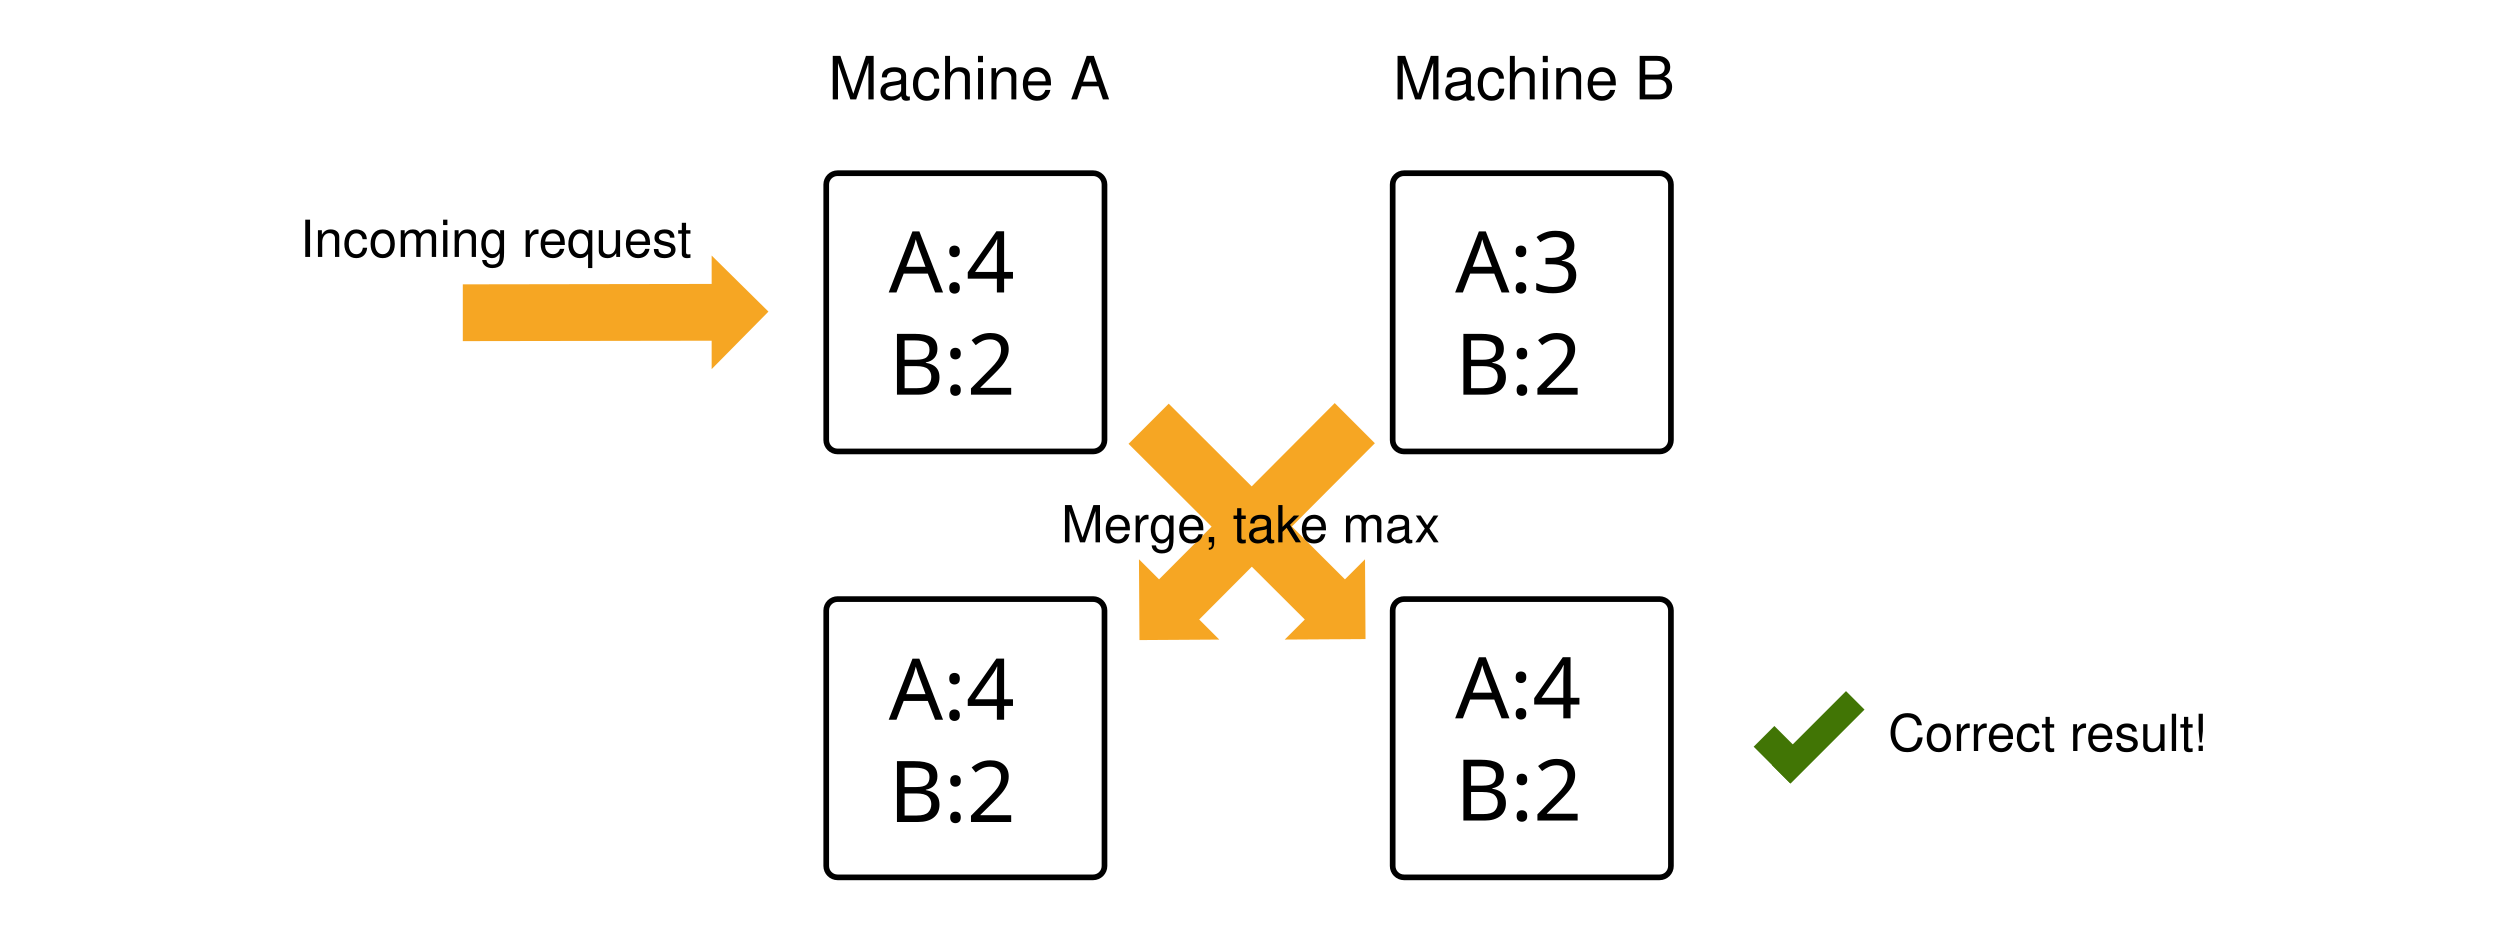
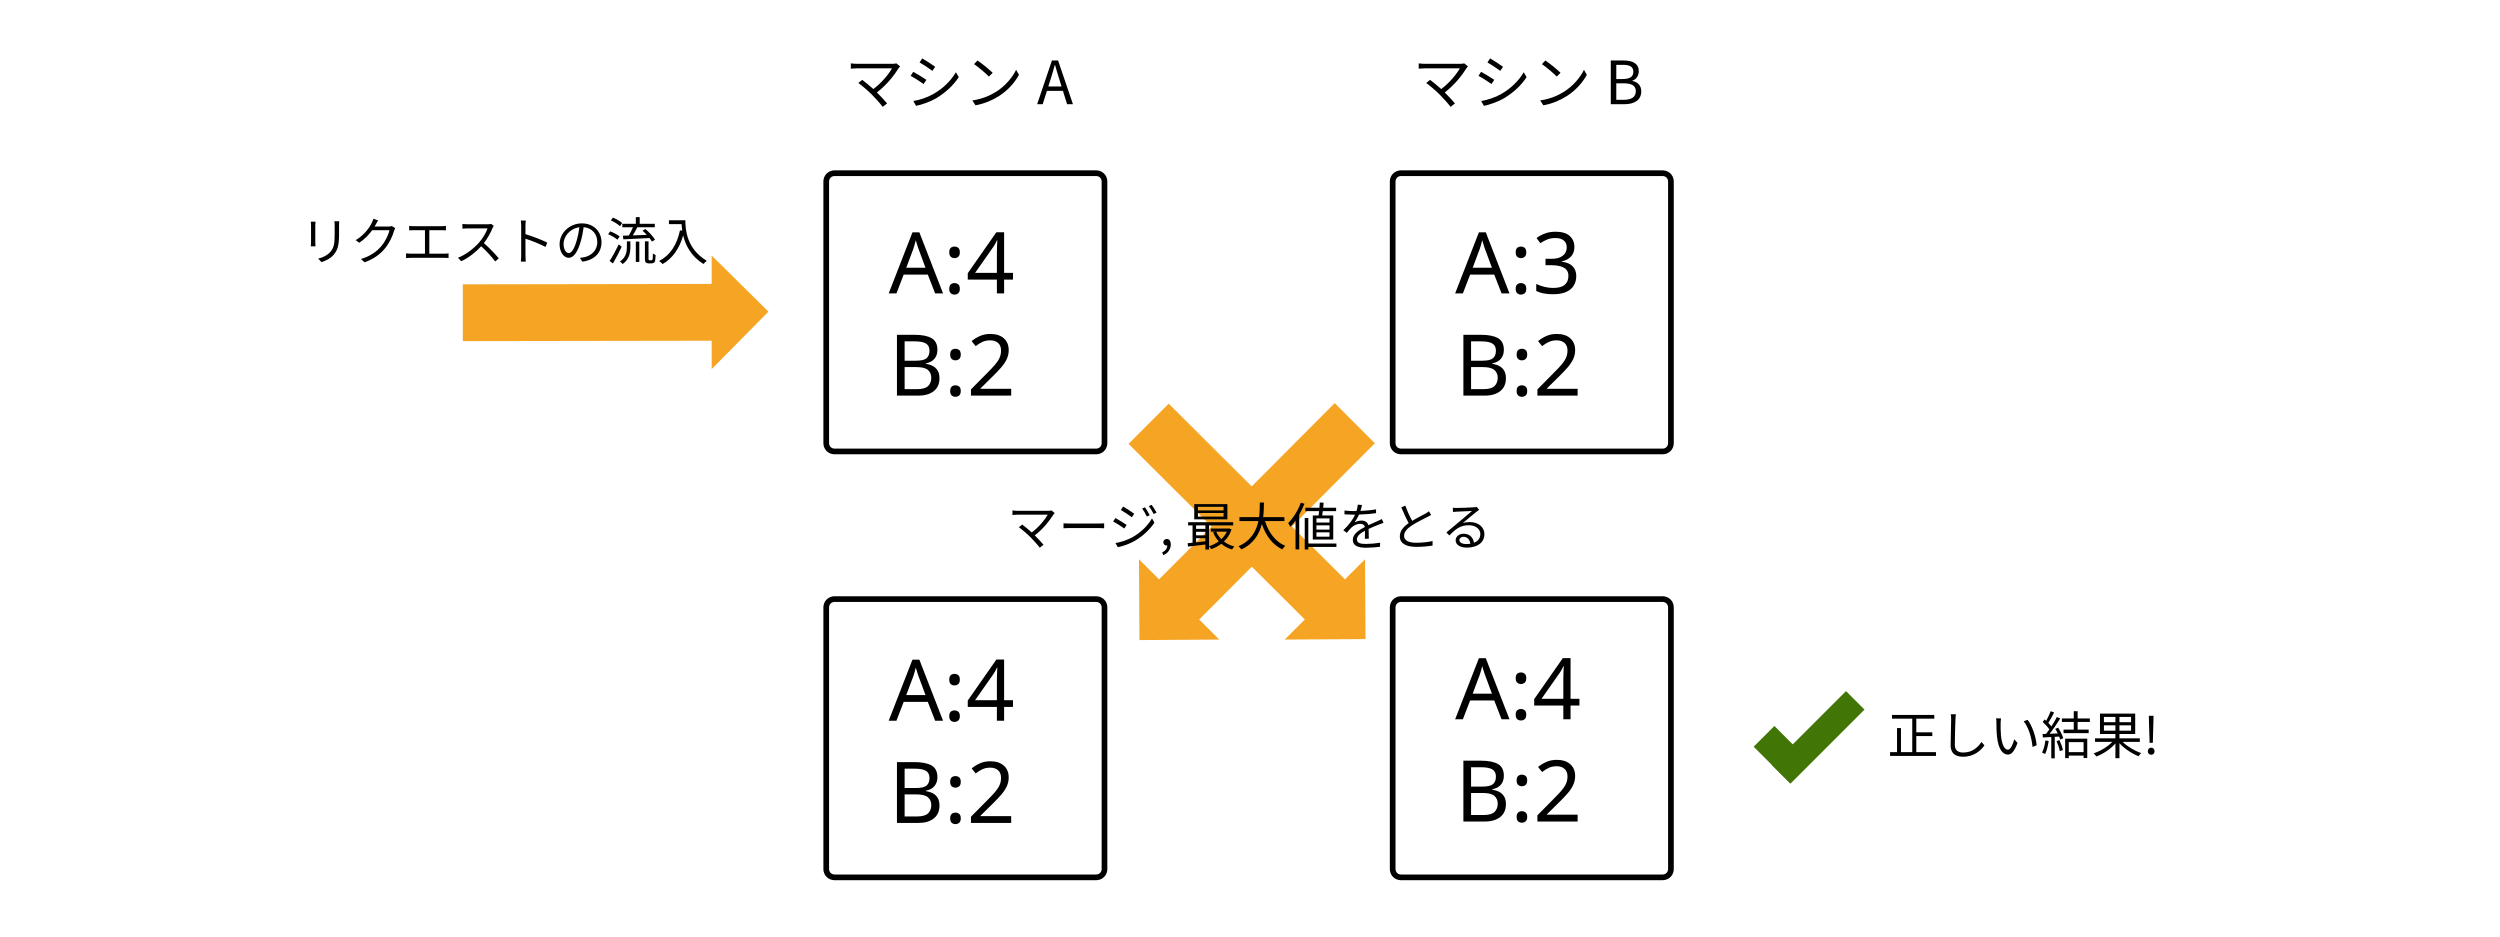
- <svg xmlns="http://www.w3.org/2000/svg" width="1761px" height="660px" viewBox="0 0 1761 660" version="1.1">
-   <defs />
-   <g id="Page-1" stroke="none" stroke-width="1" fill="none" fill-rule="evenodd">
-     <g id="g-counter5">
-       <rect id="Background" fill="#FFFFFF" x="0" y="0" width="1761" height="660" />
-       <rect id="Rectangle-1" stroke="#000000" stroke-width="4" x="981" y="422" width="196" height="196" rx="8" />
-       <text id="A:4-B:2" font-family="FiraMono-Regular, Fira Mono" font-size="60" font-weight="normal" fill="#000000">
-         <tspan x="626" y="507">A:4</tspan>
-         <tspan x="626" y="579">B:2</tspan>
-       </text>
-       <text id="A:4-B:2" font-family="FiraMono-Regular, Fira Mono" font-size="60" font-weight="normal" fill="#000000">
-         <tspan x="1025" y="506">A:4</tspan>
-         <tspan x="1025" y="578">B:2</tspan>
-       </text>
-       <rect id="Rectangle-1" stroke="#000000" stroke-width="4" x="582" y="422" width="196" height="196" rx="8" />
-       <polygon id="Path-1-Copy-2" fill="#F6A623" transform="translate(885.4011, 374.4011) rotate(-315) translate(-885.4011, -374.4011) " points="777.756 354.692 953.047 354.401 953.047 334.401 993.047 373.899 953.047 414.401 953.047 394.401 777.756 394.692" />
-       <polygon id="Path-1-Copy-2" fill="#F6A623" transform="translate(878.4011, 374.4011) rotate(-225) translate(-878.4011, -374.4011) " points="770.756 354.692 946.047 354.401 946.047 334.401 986.047 373.899 946.047 414.401 946.047 394.401 770.756 394.692" />
-       <rect id="Rectangle-1" stroke="#000000" stroke-width="4" x="981" y="122" width="196" height="196" rx="8" />
-       <text id="A:4-B:2" font-family="FiraMono-Regular, Fira Mono" font-size="60" font-weight="normal" fill="#000000">
-         <tspan x="626" y="206">A:4</tspan>
-         <tspan x="626" y="278">B:2</tspan>
-       </text>
-       <text id="A:3-B:2" font-family="FiraMono-Regular, Fira Mono" font-size="60" font-weight="normal" fill="#000000">
-         <tspan x="1025" y="206">A:3</tspan>
-         <tspan x="1025" y="278">B:2</tspan>
-       </text>
-       <rect id="Rectangle-1" stroke="#000000" stroke-width="4" x="582" y="122" width="196" height="196" rx="8" />
-       <text id="Machine-B" font-family="Helvetica" font-size="42" font-weight="normal" fill="#000000">
-         <tspan x="981.283" y="70">Machine B</tspan>
-       </text>
-       <text id="Machine-A" font-family="Helvetica" font-size="42" font-weight="normal" fill="#000000">
-         <tspan x="583.432" y="70">Machine A</tspan>
-       </text>
-       <text id="Merge,-take-max" font-family="Helvetica" font-size="36" font-weight="normal" fill="#000000">
-         <tspan x="747.449" y="382">Merge, take max</tspan>
-       </text>
-       <text id="Correct-result!" font-family="Helvetica" font-size="36" font-weight="normal" fill="#000000">
-         <tspan x="1329.973" y="529">Correct result!</tspan>
-       </text>
-       <g id="Group" transform="translate(1274.447, 512.9619) rotate(-315) translate(-1274.447, -512.9619) translate(1255.947, 475.4619)" fill="#417505">
-         <rect id="Rectangle" x="-2.27373675e-13" y="53.761" width="36.116" height="20.648" />
-         <rect id="Rectangle" transform="translate(27.5287, 37.58371) rotate(-90) translate(-27.5287, -37.58371) " x="-9.343" y="28.366" width="73.744" height="18.436" />
-       </g>
-       <polygon id="Path-1-Copy-2" fill="#F6A623" points="326 200.291 501.291 200 501.291 180 541.291 219.498 501.291 260 501.291 240 326 240.291" />
-       <text id="Incoming-request" font-family="Helvetica" font-size="36" font-weight="normal" fill="#000000">
-         <tspan x="211.424" y="181">Incoming request</tspan>
-       </text>
-     </g>
+ <svg xmlns="http://www.w3.org/2000/svg" width="1761" height="660">
+   <path fill="rgb(255,255,255)" stroke="none" d="M0 0L1761 0L1761 660L0 660L0 0Z" />
+   <defs>
+     <clipPath id="clip_0">
+       <path d="M1171 420L987 420Q986.795 420 986.592 420.009Q986.388 420.019 986.186 420.037Q985.985 420.056 985.785 420.084Q985.586 420.112 985.388 420.149Q985.192 420.186 984.998 420.232Q984.804 420.279 984.613 420.334Q984.423 420.389 984.236 420.453Q984.049 420.518 983.867 420.591Q983.684 420.664 983.506 420.745Q983.328 420.827 983.155 420.917Q982.982 421.007 982.814 421.106Q982.646 421.204 982.484 421.311Q982.322 421.417 982.166 421.532Q982.009 421.646 981.859 421.768Q981.709 421.89 981.566 422.02Q981.422 422.149 981.286 422.286Q981.149 422.422 981.02 422.566Q980.89 422.709 980.768 422.859Q980.646 423.009 980.532 423.166Q980.417 423.322 980.311 423.484Q980.204 423.646 980.106 423.814Q980.007 423.982 979.917 424.155Q979.827 424.328 979.745 424.506Q979.664 424.684 979.591 424.867Q979.518 425.049 979.453 425.236Q979.389 425.423 979.334 425.613Q979.279 425.804 979.232 425.998Q979.186 426.192 979.149 426.389Q979.112 426.586 979.084 426.785Q979.056 426.985 979.037 427.186Q979.019 427.388 979.009 427.592Q979 427.795 979 428L979 612Q979 612.205 979.009 612.409Q979.019 612.612 979.037 612.814Q979.056 613.016 979.084 613.215Q979.112 613.415 979.149 613.612Q979.186 613.809 979.232 614.002Q979.279 614.196 979.334 614.387Q979.389 614.577 979.453 614.764Q979.518 614.951 979.591 615.133Q979.664 615.316 979.745 615.494Q979.827 615.672 979.917 615.845Q980.007 616.018 980.106 616.186Q980.204 616.354 980.311 616.516Q980.417 616.678 980.532 616.835Q980.646 616.991 980.768 617.141Q980.89 617.291 981.02 617.434Q981.149 617.578 981.286 617.714Q981.422 617.851 981.566 617.98Q981.709 618.11 981.859 618.232Q982.009 618.354 982.166 618.468Q982.322 618.583 982.484 618.689Q982.646 618.796 982.814 618.894Q982.982 618.993 983.155 619.083Q983.328 619.173 983.506 619.255Q983.684 619.337 983.867 619.41Q984.049 619.483 984.236 619.547Q984.423 619.611 984.613 619.666Q984.804 619.722 984.998 619.768Q985.192 619.814 985.388 619.851Q985.586 619.888 985.785 619.916Q985.985 619.944 986.186 619.963Q986.388 619.981 986.592 619.991Q986.795 620 987 620L1171 620Q1171.2 620 1171.41 619.991Q1171.61 619.981 1171.81 619.963Q1172.02 619.944 1172.22 619.916Q1172.41 619.888 1172.61 619.851Q1172.81 619.814 1173 619.768Q1173.2 619.722 1173.39 619.666Q1173.58 619.611 1173.76 619.547Q1173.95 619.483 1174.13 619.41Q1174.32 619.337 1174.49 619.255Q1174.67 619.173 1174.85 619.083Q1175.02 618.993 1175.19 618.894Q1175.35 618.796 1175.52 618.689Q1175.68 618.583 1175.83 618.468Q1175.99 618.354 1176.14 618.232Q1176.29 618.11 1176.43 617.98Q1176.58 617.851 1176.71 617.714Q1176.85 617.578 1176.98 617.434Q1177.11 617.291 1177.23 617.141Q1177.35 616.991 1177.47 616.835Q1177.58 616.678 1177.69 616.516Q1177.8 616.354 1177.89 616.186Q1177.99 616.018 1178.08 615.845Q1178.17 615.672 1178.26 615.494Q1178.34 615.316 1178.41 615.133Q1178.48 614.951 1178.55 614.764Q1178.61 614.577 1178.67 614.387Q1178.72 614.196 1178.77 614.002Q1178.81 613.809 1178.85 613.612Q1178.89 613.415 1178.92 613.215Q1178.94 613.016 1178.96 612.814Q1178.98 612.612 1178.99 612.409Q1179 612.205 1179 612L1179 428Q1179 427.795 1178.99 427.592Q1178.98 427.388 1178.96 427.186Q1178.94 426.985 1178.92 426.785Q1178.89 426.586 1178.85 426.389Q1178.81 426.192 1178.77 425.998Q1178.72 425.804 1178.67 425.613Q1178.61 425.423 1178.55 425.236Q1178.48 425.049 1178.41 424.867Q1178.34 424.684 1178.25 424.506Q1178.17 424.328 1178.08 424.155Q1177.99 423.982 1177.89 423.814Q1177.8 423.646 1177.69 423.484Q1177.58 423.322 1177.47 423.166Q1177.35 423.009 1177.23 422.859Q1177.11 422.709 1176.98 422.566Q1176.85 422.422 1176.71 422.286Q1176.58 422.149 1176.43 422.02Q1176.29 421.89 1176.14 421.768Q1175.99 421.646 1175.83 421.532Q1175.68 421.417 1175.52 421.311Q1175.35 421.204 1175.19 421.106Q1175.02 421.007 1174.85 420.917Q1174.67 420.827 1174.49 420.745Q1174.32 420.664 1174.13 420.591Q1173.95 420.518 1173.76 420.453Q1173.58 420.389 1173.39 420.334Q1173.2 420.279 1173 420.232Q1172.81 420.186 1172.61 420.149Q1172.41 420.112 1172.22 420.084Q1172.02 420.056 1171.81 420.037Q1171.61 420.019 1171.41 420.009Q1171.2 420 1171 420Z" clip-rule="evenodd" />
+     </clipPath>
+   </defs>
+   <g clip-path="url(#clip_0)">
+     <path fill="none" stroke="rgb(0,0,0)" stroke-width="8" stroke-miterlimit="4" transform="translate(979 420)" d="M8 0L192 0Q192.205 0 192.408 0.009Q192.612 0.019 192.814 0.037Q193.015 0.056 193.215 0.084Q193.415 0.112 193.612 0.149Q193.808 0.186 194.002 0.232Q194.196 0.278 194.387 0.334Q194.577 0.389 194.764 0.453Q194.951 0.517 195.133 0.59Q195.316 0.664 195.494 0.745Q195.672 0.827 195.845 0.917Q196.018 1.007 196.186 1.106Q196.354 1.204 196.516 1.311Q196.678 1.417 196.834 1.532Q196.991 1.646 197.141 1.768Q197.291 1.89 197.434 2.02Q197.578 2.149 197.714 2.286Q197.851 2.422 197.98 2.566Q198.11 2.709 198.232 2.859Q198.354 3.009 198.468 3.166Q198.583 3.322 198.689 3.484Q198.796 3.646 198.894 3.814Q198.993 3.982 199.083 4.155Q199.173 4.328 199.255 4.506Q199.337 4.684 199.41 4.867Q199.483 5.049 199.547 5.236Q199.611 5.423 199.666 5.613Q199.722 5.804 199.768 5.998Q199.814 6.192 199.851 6.388Q199.888 6.585 199.916 6.785Q199.944 6.985 199.963 7.186Q199.981 7.388 199.991 7.592Q200 7.795 200 8L200 192Q200 192.205 199.991 192.408Q199.981 192.612 199.963 192.814Q199.944 193.015 199.916 193.215Q199.888 193.415 199.851 193.612Q199.814 193.808 199.768 194.002Q199.722 194.196 199.666 194.387Q199.611 194.577 199.547 194.764Q199.483 194.951 199.41 195.133Q199.337 195.316 199.255 195.494Q199.173 195.672 199.083 195.845Q198.993 196.018 198.894 196.186Q198.796 196.354 198.689 196.516Q198.583 196.678 198.468 196.834Q198.354 196.991 198.232 197.141Q198.11 197.291 197.98 197.434Q197.851 197.578 197.714 197.714Q197.578 197.851 197.434 197.98Q197.291 198.11 197.141 198.232Q196.991 198.354 196.834 198.468Q196.678 198.583 196.516 198.689Q196.354 198.796 196.186 198.894Q196.018 198.993 195.845 199.083Q195.672 199.173 195.494 199.255Q195.316 199.336 195.133 199.41Q194.951 199.483 194.764 199.547Q194.577 199.611 194.387 199.666Q194.196 199.722 194.002 199.768Q193.808 199.814 193.612 199.851Q193.415 199.888 193.215 199.916Q193.015 199.944 192.814 199.963Q192.612 199.981 192.408 199.991Q192.205 200 192 200L8 200Q7.795 200 7.592 199.991Q7.388 199.981 7.186 199.963Q6.985 199.944 6.785 199.916Q6.585 199.888 6.388 199.851Q6.192 199.814 5.998 199.768Q5.804 199.722 5.613 199.666Q5.423 199.611 5.236 199.547Q5.049 199.483 4.867 199.41Q4.684 199.337 4.506 199.255Q4.328 199.173 4.155 199.083Q3.982 198.993 3.814 198.894Q3.646 198.796 3.484 198.689Q3.322 198.583 3.166 198.468Q3.009 198.354 2.859 198.232Q2.709 198.11 2.566 197.98Q2.422 197.851 2.286 197.714Q2.149 197.578 2.02 197.434Q1.89 197.291 1.768 197.141Q1.646 196.991 1.532 196.834Q1.417 196.678 1.311 196.516Q1.204 196.354 1.106 196.186Q1.007 196.018 0.917 195.845Q0.827 195.672 0.745 195.494Q0.664 195.316 0.59 195.133Q0.517 194.951 0.453 194.764Q0.389 194.577 0.334 194.387Q0.278 194.196 0.232 194.002Q0.186 193.808 0.149 193.612Q0.112 193.415 0.084 193.215Q0.056 193.015 0.037 192.814Q0.019 192.612 0.009 192.408Q0 192.205 0 192L0 8Q0 7.795 0.009 7.592Q0.019 7.388 0.037 7.186Q0.056 6.985 0.084 6.785Q0.112 6.585 0.149 6.388Q0.186 6.192 0.232 5.998Q0.278 5.804 0.334 5.613Q0.389 5.423 0.453 5.236Q0.517 5.049 0.59 4.867Q0.664 4.684 0.745 4.506Q0.827 4.328 0.917 4.155Q1.007 3.982 1.106 3.814Q1.204 3.646 1.311 3.484Q1.417 3.322 1.532 3.166Q1.646 3.009 1.768 2.859Q1.89 2.709 2.02 2.566Q2.149 2.422 2.286 2.286Q2.422 2.149 2.566 2.02Q2.709 1.89 2.859 1.768Q3.009 1.646 3.166 1.532Q3.322 1.417 3.484 1.311Q3.646 1.204 3.814 1.106Q3.982 1.007 4.155 0.917Q4.328 0.827 4.506 0.745Q4.684 0.664 4.867 0.59Q5.049 0.517 5.236 0.453Q5.423 0.389 5.613 0.334Q5.804 0.278 5.998 0.232Q6.192 0.186 6.388 0.149Q6.585 0.112 6.785 0.084Q6.985 0.056 7.186 0.037Q7.388 0.019 7.592 0.009Q7.795 0 8 0Z" />
  </g>
+   <text fill="rgb(0,0,0)" stroke="none" transform="translate(626 451)" font-size="60" font-family="Fira Mono" x="0" y="56.67">
+ 			A:4
+ 	</text>
+   <text fill="rgb(0,0,0)" stroke="none" transform="translate(626 451)" font-size="60" font-family="Fira Mono" x="0" y="128.67">
+ 			B:2
+ 	</text>
+   <text fill="rgb(0,0,0)" stroke="none" transform="translate(1025 450)" font-size="60" font-family="Fira Mono" x="0" y="56.67">
+ 			A:4
+ 	</text>
+   <text fill="rgb(0,0,0)" stroke="none" transform="translate(1025 450)" font-size="60" font-family="Fira Mono" x="0" y="128.67">
+ 			B:2
+ 	</text>
+   <defs>
+     <clipPath id="clip_1">
+       <path d="M772 420L588 420Q587.795 420 587.592 420.009Q587.388 420.019 587.186 420.037Q586.984 420.056 586.785 420.084Q586.585 420.112 586.389 420.149Q586.192 420.186 585.998 420.232Q585.804 420.279 585.613 420.334Q585.423 420.389 585.236 420.453Q585.049 420.518 584.867 420.591Q584.684 420.664 584.506 420.745Q584.328 420.827 584.155 420.917Q583.982 421.007 583.814 421.106Q583.646 421.204 583.484 421.311Q583.322 421.417 583.166 421.532Q583.009 421.646 582.859 421.768Q582.709 421.89 582.566 422.02Q582.422 422.149 582.286 422.286Q582.149 422.422 582.02 422.566Q581.89 422.709 581.768 422.859Q581.646 423.009 581.532 423.166Q581.417 423.322 581.311 423.484Q581.204 423.646 581.106 423.814Q581.007 423.982 580.917 424.155Q580.827 424.328 580.745 424.506Q580.664 424.684 580.591 424.867Q580.518 425.049 580.453 425.236Q580.389 425.423 580.334 425.613Q580.279 425.804 580.232 425.998Q580.186 426.192 580.149 426.389Q580.112 426.586 580.084 426.785Q580.056 426.985 580.037 427.186Q580.019 427.388 580.009 427.592Q580 427.795 580 428L580 612Q580 612.205 580.009 612.409Q580.019 612.612 580.037 612.814Q580.056 613.016 580.084 613.215Q580.112 613.415 580.149 613.612Q580.186 613.809 580.232 614.002Q580.279 614.196 580.334 614.387Q580.389 614.577 580.453 614.764Q580.518 614.951 580.591 615.133Q580.664 615.316 580.745 615.494Q580.827 615.672 580.917 615.845Q581.007 616.018 581.106 616.186Q581.204 616.354 581.311 616.516Q581.417 616.678 581.532 616.835Q581.646 616.991 581.768 617.141Q581.89 617.291 582.02 617.434Q582.149 617.578 582.286 617.714Q582.422 617.851 582.566 617.98Q582.709 618.11 582.859 618.232Q583.009 618.354 583.166 618.468Q583.322 618.583 583.484 618.689Q583.646 618.796 583.814 618.894Q583.982 618.993 584.155 619.083Q584.328 619.173 584.506 619.255Q584.684 619.337 584.867 619.41Q585.049 619.483 585.236 619.547Q585.423 619.611 585.613 619.666Q585.804 619.722 585.998 619.768Q586.192 619.814 586.389 619.851Q586.585 619.888 586.785 619.916Q586.984 619.944 587.186 619.963Q587.388 619.981 587.592 619.991Q587.795 620 588 620L772 620Q772.205 620 772.409 619.991Q772.612 619.981 772.814 619.963Q773.016 619.944 773.215 619.916Q773.414 619.888 773.611 619.851Q773.808 619.814 774.002 619.768Q774.196 619.722 774.387 619.666Q774.577 619.611 774.764 619.547Q774.951 619.483 775.133 619.41Q775.316 619.337 775.494 619.255Q775.672 619.173 775.845 619.083Q776.018 618.993 776.186 618.894Q776.354 618.796 776.516 618.689Q776.678 618.583 776.835 618.468Q776.991 618.354 777.141 618.232Q777.291 618.11 777.434 617.98Q777.578 617.851 777.714 617.714Q777.851 617.578 777.98 617.434Q778.11 617.291 778.232 617.141Q778.354 616.991 778.469 616.835Q778.583 616.678 778.69 616.516Q778.796 616.354 778.895 616.186Q778.993 616.018 779.083 615.845Q779.173 615.672 779.255 615.494Q779.337 615.316 779.41 615.133Q779.483 614.951 779.547 614.764Q779.611 614.577 779.666 614.387Q779.722 614.196 779.768 614.002Q779.814 613.809 779.851 613.612Q779.888 613.415 779.916 613.215Q779.944 613.016 779.963 612.814Q779.981 612.612 779.991 612.409Q780 612.205 780 612L780 428Q780 427.795 779.991 427.592Q779.981 427.388 779.963 427.186Q779.944 426.985 779.916 426.785Q779.888 426.586 779.851 426.389Q779.814 426.192 779.768 425.998Q779.722 425.804 779.666 425.613Q779.611 425.423 779.547 425.236Q779.483 425.049 779.41 424.867Q779.337 424.684 779.255 424.506Q779.173 424.328 779.083 424.155Q778.993 423.982 778.895 423.814Q778.796 423.646 778.69 423.484Q778.583 423.322 778.469 423.166Q778.354 423.009 778.232 422.859Q778.11 422.709 777.981 422.566Q777.851 422.422 777.714 422.286Q777.578 422.149 777.434 422.02Q777.291 421.89 777.141 421.768Q776.991 421.646 776.834 421.532Q776.678 421.417 776.516 421.311Q776.354 421.204 776.186 421.106Q776.018 421.007 775.845 420.917Q775.672 420.827 775.494 420.745Q775.316 420.664 775.133 420.591Q774.951 420.518 774.764 420.453Q774.577 420.389 774.387 420.334Q774.196 420.279 774.002 420.232Q773.809 420.186 773.612 420.149Q773.415 420.112 773.215 420.084Q773.016 420.056 772.814 420.037Q772.612 420.019 772.409 420.009Q772.205 420 772 420Z" clip-rule="evenodd" />
+     </clipPath>
+   </defs>
+   <g clip-path="url(#clip_1)">
+     <path fill="none" stroke="rgb(0,0,0)" stroke-width="8" stroke-miterlimit="4" transform="translate(580 420)" d="M8 0L192 0Q192.205 0 192.408 0.009Q192.612 0.019 192.814 0.037Q193.015 0.056 193.215 0.084Q193.415 0.112 193.612 0.149Q193.808 0.186 194.002 0.232Q194.196 0.278 194.387 0.334Q194.577 0.389 194.764 0.453Q194.951 0.517 195.133 0.59Q195.316 0.664 195.494 0.745Q195.672 0.827 195.845 0.917Q196.018 1.007 196.186 1.106Q196.354 1.204 196.516 1.311Q196.678 1.417 196.834 1.532Q196.991 1.646 197.141 1.768Q197.291 1.89 197.434 2.02Q197.578 2.149 197.714 2.286Q197.851 2.422 197.98 2.566Q198.11 2.709 198.232 2.859Q198.354 3.009 198.468 3.166Q198.583 3.322 198.689 3.484Q198.796 3.646 198.894 3.814Q198.993 3.982 199.083 4.155Q199.173 4.328 199.255 4.506Q199.337 4.684 199.41 4.867Q199.483 5.049 199.547 5.236Q199.611 5.423 199.666 5.613Q199.722 5.804 199.768 5.998Q199.814 6.192 199.851 6.388Q199.888 6.585 199.916 6.785Q199.944 6.985 199.963 7.186Q199.981 7.388 199.991 7.592Q200 7.795 200 8L200 192Q200 192.205 199.991 192.408Q199.981 192.612 199.963 192.814Q199.944 193.015 199.916 193.215Q199.888 193.415 199.851 193.612Q199.814 193.808 199.768 194.002Q199.722 194.196 199.666 194.387Q199.611 194.577 199.547 194.764Q199.483 194.951 199.41 195.133Q199.337 195.316 199.255 195.494Q199.173 195.672 199.083 195.845Q198.993 196.018 198.894 196.186Q198.796 196.354 198.689 196.516Q198.583 196.678 198.468 196.834Q198.354 196.991 198.232 197.141Q198.11 197.291 197.98 197.434Q197.851 197.578 197.714 197.714Q197.578 197.851 197.434 197.98Q197.291 198.11 197.141 198.232Q196.991 198.354 196.834 198.468Q196.678 198.583 196.516 198.689Q196.354 198.796 196.186 198.894Q196.018 198.993 195.845 199.083Q195.672 199.173 195.494 199.255Q195.316 199.336 195.133 199.41Q194.951 199.483 194.764 199.547Q194.577 199.611 194.387 199.666Q194.196 199.722 194.002 199.768Q193.808 199.814 193.612 199.851Q193.415 199.888 193.215 199.916Q193.015 199.944 192.814 199.963Q192.612 199.981 192.408 199.991Q192.205 200 192 200L8 200Q7.795 200 7.592 199.991Q7.388 199.981 7.186 199.963Q6.985 199.944 6.785 199.916Q6.585 199.888 6.388 199.851Q6.192 199.814 5.998 199.768Q5.804 199.722 5.613 199.666Q5.423 199.611 5.236 199.547Q5.049 199.483 4.867 199.41Q4.684 199.337 4.506 199.255Q4.328 199.173 4.155 199.083Q3.982 198.993 3.814 198.894Q3.646 198.796 3.484 198.689Q3.322 198.583 3.166 198.468Q3.009 198.354 2.859 198.232Q2.709 198.11 2.566 197.98Q2.422 197.851 2.286 197.714Q2.149 197.578 2.02 197.434Q1.89 197.291 1.768 197.141Q1.646 196.991 1.532 196.834Q1.417 196.678 1.311 196.516Q1.204 196.354 1.106 196.186Q1.007 196.018 0.917 195.845Q0.827 195.672 0.745 195.494Q0.664 195.316 0.59 195.133Q0.517 194.951 0.453 194.764Q0.389 194.577 0.334 194.387Q0.278 194.196 0.232 194.002Q0.186 193.808 0.149 193.612Q0.112 193.415 0.084 193.215Q0.056 193.015 0.037 192.814Q0.019 192.612 0.009 192.408Q0 192.205 0 192L0 8Q0 7.795 0.009 7.592Q0.019 7.388 0.037 7.186Q0.056 6.985 0.084 6.785Q0.112 6.585 0.149 6.388Q0.186 6.192 0.232 5.998Q0.278 5.804 0.334 5.613Q0.389 5.423 0.453 5.236Q0.517 5.049 0.59 4.867Q0.664 4.684 0.745 4.506Q0.827 4.328 0.917 4.155Q1.007 3.982 1.106 3.814Q1.204 3.646 1.311 3.484Q1.417 3.322 1.532 3.166Q1.646 3.009 1.768 2.859Q1.89 2.709 2.02 2.566Q2.149 2.422 2.286 2.286Q2.422 2.149 2.566 2.02Q2.709 1.89 2.859 1.768Q3.009 1.646 3.166 1.532Q3.322 1.417 3.484 1.311Q3.646 1.204 3.814 1.106Q3.982 1.007 4.155 0.917Q4.328 0.827 4.506 0.745Q4.684 0.664 4.867 0.59Q5.049 0.517 5.236 0.453Q5.423 0.389 5.613 0.334Q5.804 0.278 5.998 0.232Q6.192 0.186 6.388 0.149Q6.585 0.112 6.785 0.084Q6.985 0.056 7.186 0.037Q7.388 0.019 7.592 0.009Q7.795 0 8 0Z" />
+   </g>
+   <path fill="rgb(245,165,35)" stroke="none" transform="matrix(0.707107 0.707107 -0.707107 0.707107 837.569 270)" d="M0 20.291L175.291 20L175.291 0L215.291 39.498L175.291 80L175.291 60L0 60.291L0 20.291Z" />
+   <path fill="rgb(245,165,35)" stroke="none" transform="matrix(-0.707107 0.707107 -0.707107 -0.707107 982.802 326.569)" d="M0 20.291L175.291 20L175.291 0L215.291 39.498L175.291 80L175.291 60L0 60.291L0 20.291Z" />
+   <defs>
+     <clipPath id="clip_2">
+       <path d="M1171 120L987 120Q986.795 120 986.592 120.009Q986.388 120.019 986.186 120.037Q985.985 120.056 985.785 120.084Q985.586 120.112 985.388 120.149Q985.192 120.186 984.998 120.232Q984.804 120.278 984.613 120.334Q984.423 120.389 984.236 120.453Q984.049 120.517 983.867 120.59Q983.684 120.664 983.506 120.745Q983.328 120.827 983.155 120.917Q982.982 121.007 982.814 121.106Q982.646 121.204 982.484 121.311Q982.322 121.417 982.166 121.532Q982.009 121.646 981.859 121.768Q981.709 121.89 981.566 122.02Q981.422 122.149 981.286 122.286Q981.149 122.422 981.02 122.566Q980.89 122.709 980.768 122.859Q980.646 123.009 980.532 123.166Q980.417 123.322 980.311 123.484Q980.204 123.646 980.106 123.814Q980.007 123.982 979.917 124.155Q979.827 124.328 979.745 124.506Q979.664 124.684 979.591 124.867Q979.518 125.049 979.453 125.236Q979.389 125.423 979.334 125.613Q979.279 125.804 979.232 125.998Q979.186 126.192 979.149 126.389Q979.112 126.585 979.084 126.785Q979.056 126.985 979.037 127.186Q979.019 127.388 979.009 127.592Q979 127.795 979 128L979 312Q979 312.205 979.009 312.408Q979.019 312.612 979.037 312.814Q979.056 313.015 979.084 313.215Q979.112 313.415 979.149 313.611Q979.186 313.808 979.232 314.002Q979.279 314.196 979.334 314.387Q979.389 314.577 979.453 314.764Q979.518 314.951 979.591 315.133Q979.664 315.316 979.745 315.494Q979.827 315.672 979.917 315.845Q980.007 316.018 980.106 316.186Q980.204 316.354 980.311 316.516Q980.417 316.678 980.532 316.834Q980.646 316.991 980.768 317.141Q980.89 317.291 981.02 317.434Q981.149 317.578 981.286 317.714Q981.422 317.851 981.566 317.98Q981.709 318.11 981.859 318.232Q982.009 318.354 982.166 318.468Q982.322 318.583 982.484 318.689Q982.646 318.796 982.814 318.894Q982.982 318.993 983.155 319.083Q983.328 319.173 983.506 319.255Q983.684 319.337 983.867 319.41Q984.049 319.483 984.236 319.547Q984.423 319.611 984.613 319.666Q984.804 319.722 984.998 319.768Q985.192 319.814 985.388 319.851Q985.586 319.888 985.785 319.916Q985.985 319.944 986.186 319.963Q986.388 319.981 986.592 319.991Q986.795 320 987 320L1171 320Q1171.2 320 1171.41 319.991Q1171.61 319.981 1171.81 319.963Q1172.02 319.944 1172.22 319.916Q1172.41 319.888 1172.61 319.851Q1172.81 319.814 1173 319.768Q1173.2 319.722 1173.39 319.666Q1173.58 319.611 1173.76 319.547Q1173.95 319.483 1174.13 319.41Q1174.32 319.337 1174.49 319.255Q1174.67 319.173 1174.85 319.083Q1175.02 318.993 1175.19 318.894Q1175.35 318.796 1175.52 318.689Q1175.68 318.583 1175.83 318.468Q1175.99 318.354 1176.14 318.232Q1176.29 318.11 1176.43 317.98Q1176.58 317.851 1176.71 317.714Q1176.85 317.578 1176.98 317.434Q1177.11 317.291 1177.23 317.141Q1177.35 316.991 1177.47 316.835Q1177.58 316.678 1177.69 316.516Q1177.8 316.354 1177.89 316.186Q1177.99 316.018 1178.08 315.845Q1178.17 315.672 1178.26 315.494Q1178.34 315.316 1178.41 315.133Q1178.48 314.951 1178.55 314.764Q1178.61 314.577 1178.67 314.387Q1178.72 314.196 1178.77 314.002Q1178.81 313.808 1178.85 313.611Q1178.89 313.415 1178.92 313.215Q1178.94 313.015 1178.96 312.814Q1178.98 312.612 1178.99 312.408Q1179 312.205 1179 312L1179 128Q1179 127.795 1178.99 127.592Q1178.98 127.388 1178.96 127.186Q1178.94 126.985 1178.92 126.785Q1178.89 126.585 1178.85 126.389Q1178.81 126.192 1178.77 125.998Q1178.72 125.804 1178.67 125.613Q1178.61 125.423 1178.55 125.236Q1178.48 125.049 1178.41 124.867Q1178.34 124.684 1178.25 124.506Q1178.17 124.328 1178.08 124.155Q1177.99 123.982 1177.89 123.814Q1177.8 123.646 1177.69 123.484Q1177.58 123.322 1177.47 123.166Q1177.35 123.009 1177.23 122.859Q1177.11 122.709 1176.98 122.566Q1176.85 122.422 1176.71 122.286Q1176.58 122.149 1176.43 122.02Q1176.29 121.89 1176.14 121.768Q1175.99 121.646 1175.83 121.532Q1175.68 121.417 1175.52 121.311Q1175.35 121.204 1175.19 121.106Q1175.02 121.007 1174.85 120.917Q1174.67 120.827 1174.49 120.745Q1174.32 120.664 1174.13 120.591Q1173.95 120.517 1173.76 120.453Q1173.58 120.389 1173.39 120.334Q1173.2 120.278 1173 120.232Q1172.81 120.186 1172.61 120.149Q1172.41 120.112 1172.22 120.084Q1172.02 120.056 1171.81 120.037Q1171.61 120.019 1171.41 120.009Q1171.2 120 1171 120Z" clip-rule="evenodd" />
+     </clipPath>
+   </defs>
+   <g clip-path="url(#clip_2)">
+     <path fill="none" stroke="rgb(0,0,0)" stroke-width="8" stroke-miterlimit="4" transform="translate(979 120)" d="M8 0L192 0Q192.205 0 192.408 0.009Q192.612 0.019 192.814 0.037Q193.015 0.056 193.215 0.084Q193.415 0.112 193.612 0.149Q193.808 0.186 194.002 0.232Q194.196 0.278 194.387 0.334Q194.577 0.389 194.764 0.453Q194.951 0.517 195.133 0.59Q195.316 0.664 195.494 0.745Q195.672 0.827 195.845 0.917Q196.018 1.007 196.186 1.106Q196.354 1.204 196.516 1.311Q196.678 1.417 196.834 1.532Q196.991 1.646 197.141 1.768Q197.291 1.89 197.434 2.02Q197.578 2.149 197.714 2.286Q197.851 2.422 197.98 2.566Q198.11 2.709 198.232 2.859Q198.354 3.009 198.468 3.166Q198.583 3.322 198.689 3.484Q198.796 3.646 198.894 3.814Q198.993 3.982 199.083 4.155Q199.173 4.328 199.255 4.506Q199.337 4.684 199.41 4.867Q199.483 5.049 199.547 5.236Q199.611 5.423 199.666 5.613Q199.722 5.804 199.768 5.998Q199.814 6.192 199.851 6.388Q199.888 6.585 199.916 6.785Q199.944 6.985 199.963 7.186Q199.981 7.388 199.991 7.592Q200 7.795 200 8L200 192Q200 192.205 199.991 192.408Q199.981 192.612 199.963 192.814Q199.944 193.015 199.916 193.215Q199.888 193.415 199.851 193.612Q199.814 193.808 199.768 194.002Q199.722 194.196 199.666 194.387Q199.611 194.577 199.547 194.764Q199.483 194.951 199.41 195.133Q199.337 195.316 199.255 195.494Q199.173 195.672 199.083 195.845Q198.993 196.018 198.894 196.186Q198.796 196.354 198.689 196.516Q198.583 196.678 198.468 196.834Q198.354 196.991 198.232 197.141Q198.11 197.291 197.98 197.434Q197.851 197.578 197.714 197.714Q197.578 197.851 197.434 197.98Q197.291 198.11 197.141 198.232Q196.991 198.354 196.834 198.468Q196.678 198.583 196.516 198.689Q196.354 198.796 196.186 198.894Q196.018 198.993 195.845 199.083Q195.672 199.173 195.494 199.255Q195.316 199.336 195.133 199.41Q194.951 199.483 194.764 199.547Q194.577 199.611 194.387 199.666Q194.196 199.722 194.002 199.768Q193.808 199.814 193.612 199.851Q193.415 199.888 193.215 199.916Q193.015 199.944 192.814 199.963Q192.612 199.981 192.408 199.991Q192.205 200 192 200L8 200Q7.795 200 7.592 199.991Q7.388 199.981 7.186 199.963Q6.985 199.944 6.785 199.916Q6.585 199.888 6.388 199.851Q6.192 199.814 5.998 199.768Q5.804 199.722 5.613 199.666Q5.423 199.611 5.236 199.547Q5.049 199.483 4.867 199.41Q4.684 199.337 4.506 199.255Q4.328 199.173 4.155 199.083Q3.982 198.993 3.814 198.894Q3.646 198.796 3.484 198.689Q3.322 198.583 3.166 198.468Q3.009 198.354 2.859 198.232Q2.709 198.11 2.566 197.98Q2.422 197.851 2.286 197.714Q2.149 197.578 2.02 197.434Q1.89 197.291 1.768 197.141Q1.646 196.991 1.532 196.834Q1.417 196.678 1.311 196.516Q1.204 196.354 1.106 196.186Q1.007 196.018 0.917 195.845Q0.827 195.672 0.745 195.494Q0.664 195.316 0.59 195.133Q0.517 194.951 0.453 194.764Q0.389 194.577 0.334 194.387Q0.278 194.196 0.232 194.002Q0.186 193.808 0.149 193.612Q0.112 193.415 0.084 193.215Q0.056 193.015 0.037 192.814Q0.019 192.612 0.009 192.408Q0 192.205 0 192L0 8Q0 7.795 0.009 7.592Q0.019 7.388 0.037 7.186Q0.056 6.985 0.084 6.785Q0.112 6.585 0.149 6.388Q0.186 6.192 0.232 5.998Q0.278 5.804 0.334 5.613Q0.389 5.423 0.453 5.236Q0.517 5.049 0.59 4.867Q0.664 4.684 0.745 4.506Q0.827 4.328 0.917 4.155Q1.007 3.982 1.106 3.814Q1.204 3.646 1.311 3.484Q1.417 3.322 1.532 3.166Q1.646 3.009 1.768 2.859Q1.89 2.709 2.02 2.566Q2.149 2.422 2.286 2.286Q2.422 2.149 2.566 2.02Q2.709 1.89 2.859 1.768Q3.009 1.646 3.166 1.532Q3.322 1.417 3.484 1.311Q3.646 1.204 3.814 1.106Q3.982 1.007 4.155 0.917Q4.328 0.827 4.506 0.745Q4.684 0.664 4.867 0.59Q5.049 0.517 5.236 0.453Q5.423 0.389 5.613 0.334Q5.804 0.278 5.998 0.232Q6.192 0.186 6.388 0.149Q6.585 0.112 6.785 0.084Q6.985 0.056 7.186 0.037Q7.388 0.019 7.592 0.009Q7.795 0 8 0Z" />
+   </g>
+   <text fill="rgb(0,0,0)" stroke="none" transform="translate(626 150)" font-size="60" font-family="Fira Mono" x="0" y="56.67">
+ 			A:4
+ 	</text>
+   <text fill="rgb(0,0,0)" stroke="none" transform="translate(626 150)" font-size="60" font-family="Fira Mono" x="0" y="128.67">
+ 			B:2
+ 	</text>
+   <text fill="rgb(0,0,0)" stroke="none" transform="translate(1025 150)" font-size="60" font-family="Fira Mono" x="0" y="56.67">
+ 			A:3
+ 	</text>
+   <text fill="rgb(0,0,0)" stroke="none" transform="translate(1025 150)" font-size="60" font-family="Fira Mono" x="0" y="128.67">
+ 			B:2
+ 	</text>
+   <defs>
+     <clipPath id="clip_3">
+       <path d="M772 120L588 120Q587.795 120 587.592 120.009Q587.388 120.019 587.186 120.037Q586.984 120.056 586.785 120.084Q586.585 120.112 586.389 120.149Q586.192 120.186 585.998 120.232Q585.804 120.278 585.613 120.334Q585.423 120.389 585.236 120.453Q585.049 120.517 584.867 120.59Q584.684 120.664 584.506 120.745Q584.328 120.827 584.155 120.917Q583.982 121.007 583.814 121.106Q583.646 121.204 583.484 121.311Q583.322 121.417 583.166 121.532Q583.009 121.646 582.859 121.768Q582.709 121.89 582.566 122.02Q582.422 122.149 582.286 122.286Q582.149 122.422 582.02 122.566Q581.89 122.709 581.768 122.859Q581.646 123.009 581.532 123.166Q581.417 123.322 581.311 123.484Q581.204 123.646 581.106 123.814Q581.007 123.982 580.917 124.155Q580.827 124.328 580.745 124.506Q580.664 124.684 580.591 124.867Q580.518 125.049 580.453 125.236Q580.389 125.423 580.334 125.613Q580.279 125.804 580.232 125.998Q580.186 126.192 580.149 126.389Q580.112 126.585 580.084 126.785Q580.056 126.985 580.037 127.186Q580.019 127.388 580.009 127.592Q580 127.795 580 128L580 312Q580 312.205 580.009 312.408Q580.019 312.612 580.037 312.814Q580.056 313.015 580.084 313.215Q580.112 313.415 580.149 313.611Q580.186 313.808 580.232 314.002Q580.279 314.196 580.334 314.387Q580.389 314.577 580.453 314.764Q580.518 314.951 580.591 315.133Q580.664 315.316 580.745 315.494Q580.827 315.672 580.917 315.845Q581.007 316.018 581.106 316.186Q581.204 316.354 581.311 316.516Q581.417 316.678 581.532 316.834Q581.646 316.991 581.768 317.141Q581.89 317.291 582.02 317.434Q582.149 317.578 582.286 317.714Q582.422 317.851 582.566 317.98Q582.709 318.11 582.859 318.232Q583.009 318.354 583.166 318.468Q583.322 318.583 583.484 318.689Q583.646 318.796 583.814 318.894Q583.982 318.993 584.155 319.083Q584.328 319.173 584.506 319.255Q584.684 319.337 584.867 319.41Q585.049 319.483 585.236 319.547Q585.423 319.611 585.613 319.666Q585.804 319.722 585.998 319.768Q586.192 319.814 586.389 319.851Q586.585 319.888 586.785 319.916Q586.984 319.944 587.186 319.963Q587.388 319.981 587.592 319.991Q587.795 320 588 320L772 320Q772.205 320 772.409 319.991Q772.612 319.981 772.814 319.963Q773.016 319.944 773.215 319.916Q773.414 319.888 773.611 319.851Q773.808 319.814 774.002 319.768Q774.196 319.722 774.387 319.666Q774.577 319.611 774.764 319.547Q774.951 319.483 775.133 319.41Q775.316 319.337 775.494 319.255Q775.672 319.173 775.845 319.083Q776.018 318.993 776.186 318.894Q776.354 318.796 776.516 318.689Q776.678 318.583 776.835 318.468Q776.991 318.354 777.141 318.232Q777.291 318.11 777.434 317.98Q777.578 317.851 777.714 317.714Q777.851 317.578 777.98 317.434Q778.11 317.291 778.232 317.141Q778.354 316.991 778.469 316.835Q778.583 316.678 778.69 316.516Q778.796 316.354 778.895 316.186Q778.993 316.018 779.083 315.845Q779.173 315.672 779.255 315.494Q779.337 315.316 779.41 315.133Q779.483 314.951 779.547 314.764Q779.611 314.577 779.666 314.387Q779.722 314.196 779.768 314.002Q779.814 313.808 779.851 313.611Q779.888 313.415 779.916 313.215Q779.944 313.015 779.963 312.814Q779.981 312.612 779.991 312.408Q780 312.205 780 312L780 128Q780 127.795 779.991 127.592Q779.981 127.388 779.963 127.186Q779.944 126.985 779.916 126.785Q779.888 126.585 779.851 126.389Q779.814 126.192 779.768 125.998Q779.722 125.804 779.666 125.613Q779.611 125.423 779.547 125.236Q779.483 125.049 779.41 124.867Q779.337 124.684 779.255 124.506Q779.173 124.328 779.083 124.155Q778.993 123.982 778.895 123.814Q778.796 123.646 778.69 123.484Q778.583 123.322 778.469 123.166Q778.354 123.009 778.232 122.859Q778.11 122.709 777.981 122.566Q777.851 122.422 777.714 122.286Q777.578 122.149 777.434 122.02Q777.291 121.89 777.141 121.768Q776.991 121.646 776.834 121.532Q776.678 121.417 776.516 121.311Q776.354 121.204 776.186 121.106Q776.018 121.007 775.845 120.917Q775.672 120.827 775.494 120.745Q775.316 120.664 775.133 120.591Q774.951 120.517 774.764 120.453Q774.577 120.389 774.387 120.334Q774.196 120.278 774.002 120.232Q773.809 120.186 773.612 120.149Q773.415 120.112 773.215 120.084Q773.016 120.056 772.814 120.037Q772.612 120.019 772.409 120.009Q772.205 120 772 120Z" clip-rule="evenodd" />
+     </clipPath>
+   </defs>
+   <g clip-path="url(#clip_3)">
+     <path fill="none" stroke="rgb(0,0,0)" stroke-width="8" stroke-miterlimit="4" transform="translate(580 120)" d="M8 0L192 0Q192.205 0 192.408 0.009Q192.612 0.019 192.814 0.037Q193.015 0.056 193.215 0.084Q193.415 0.112 193.612 0.149Q193.808 0.186 194.002 0.232Q194.196 0.278 194.387 0.334Q194.577 0.389 194.764 0.453Q194.951 0.517 195.133 0.59Q195.316 0.664 195.494 0.745Q195.672 0.827 195.845 0.917Q196.018 1.007 196.186 1.106Q196.354 1.204 196.516 1.311Q196.678 1.417 196.834 1.532Q196.991 1.646 197.141 1.768Q197.291 1.89 197.434 2.02Q197.578 2.149 197.714 2.286Q197.851 2.422 197.98 2.566Q198.11 2.709 198.232 2.859Q198.354 3.009 198.468 3.166Q198.583 3.322 198.689 3.484Q198.796 3.646 198.894 3.814Q198.993 3.982 199.083 4.155Q199.173 4.328 199.255 4.506Q199.337 4.684 199.41 4.867Q199.483 5.049 199.547 5.236Q199.611 5.423 199.666 5.613Q199.722 5.804 199.768 5.998Q199.814 6.192 199.851 6.388Q199.888 6.585 199.916 6.785Q199.944 6.985 199.963 7.186Q199.981 7.388 199.991 7.592Q200 7.795 200 8L200 192Q200 192.205 199.991 192.408Q199.981 192.612 199.963 192.814Q199.944 193.015 199.916 193.215Q199.888 193.415 199.851 193.612Q199.814 193.808 199.768 194.002Q199.722 194.196 199.666 194.387Q199.611 194.577 199.547 194.764Q199.483 194.951 199.41 195.133Q199.337 195.316 199.255 195.494Q199.173 195.672 199.083 195.845Q198.993 196.018 198.894 196.186Q198.796 196.354 198.689 196.516Q198.583 196.678 198.468 196.834Q198.354 196.991 198.232 197.141Q198.11 197.291 197.98 197.434Q197.851 197.578 197.714 197.714Q197.578 197.851 197.434 197.98Q197.291 198.11 197.141 198.232Q196.991 198.354 196.834 198.468Q196.678 198.583 196.516 198.689Q196.354 198.796 196.186 198.894Q196.018 198.993 195.845 199.083Q195.672 199.173 195.494 199.255Q195.316 199.336 195.133 199.41Q194.951 199.483 194.764 199.547Q194.577 199.611 194.387 199.666Q194.196 199.722 194.002 199.768Q193.808 199.814 193.612 199.851Q193.415 199.888 193.215 199.916Q193.015 199.944 192.814 199.963Q192.612 199.981 192.408 199.991Q192.205 200 192 200L8 200Q7.795 200 7.592 199.991Q7.388 199.981 7.186 199.963Q6.985 199.944 6.785 199.916Q6.585 199.888 6.388 199.851Q6.192 199.814 5.998 199.768Q5.804 199.722 5.613 199.666Q5.423 199.611 5.236 199.547Q5.049 199.483 4.867 199.41Q4.684 199.337 4.506 199.255Q4.328 199.173 4.155 199.083Q3.982 198.993 3.814 198.894Q3.646 198.796 3.484 198.689Q3.322 198.583 3.166 198.468Q3.009 198.354 2.859 198.232Q2.709 198.11 2.566 197.98Q2.422 197.851 2.286 197.714Q2.149 197.578 2.02 197.434Q1.89 197.291 1.768 197.141Q1.646 196.991 1.532 196.834Q1.417 196.678 1.311 196.516Q1.204 196.354 1.106 196.186Q1.007 196.018 0.917 195.845Q0.827 195.672 0.745 195.494Q0.664 195.316 0.59 195.133Q0.517 194.951 0.453 194.764Q0.389 194.577 0.334 194.387Q0.278 194.196 0.232 194.002Q0.186 193.808 0.149 193.612Q0.112 193.415 0.084 193.215Q0.056 193.015 0.037 192.814Q0.019 192.612 0.009 192.408Q0 192.205 0 192L0 8Q0 7.795 0.009 7.592Q0.019 7.388 0.037 7.186Q0.056 6.985 0.084 6.785Q0.112 6.585 0.149 6.388Q0.186 6.192 0.232 5.998Q0.278 5.804 0.334 5.613Q0.389 5.423 0.453 5.236Q0.517 5.049 0.59 4.867Q0.664 4.684 0.745 4.506Q0.827 4.328 0.917 4.155Q1.007 3.982 1.106 3.814Q1.204 3.646 1.311 3.484Q1.417 3.322 1.532 3.166Q1.646 3.009 1.768 2.859Q1.89 2.709 2.02 2.566Q2.149 2.422 2.286 2.286Q2.422 2.149 2.566 2.02Q2.709 1.89 2.859 1.768Q3.009 1.646 3.166 1.532Q3.322 1.417 3.484 1.311Q3.646 1.204 3.814 1.106Q3.982 1.007 4.155 0.917Q4.328 0.827 4.506 0.745Q4.684 0.664 4.867 0.59Q5.049 0.517 5.236 0.453Q5.423 0.389 5.613 0.334Q5.804 0.278 5.998 0.232Q6.192 0.186 6.388 0.149Q6.585 0.112 6.785 0.084Q6.985 0.056 7.186 0.037Q7.388 0.019 7.592 0.009Q7.795 0 8 0Z" />
+   </g>
+   <text fill="rgb(0,0,0)" stroke="none" transform="translate(995 30)" font-size="42" font-family="Noto Sans CJK JP Regular, Noto Sans CJK JP" x="0" y="43.393">
+ 			マシン B
+ 	</text>
+   <text fill="rgb(0,0,0)" stroke="none" transform="translate(595 30)" font-size="42" font-family="Noto Sans CJK JP Regular, Noto Sans CJK JP" x="0" y="43.393">
+ 			マシン A
+ 	</text>
+   <text fill="rgb(0,0,0)" stroke="none" transform="translate(709.464 347)" font-size="36" font-family="Noto Sans CJK JP Regular, Noto Sans CJK JP" x="0" y="37.194">
+ 			マージ, 最大値をとる
+ 	</text>
+   <text fill="rgb(0,0,0)" stroke="none" transform="translate(1329.5 494)" font-size="36" font-family="Noto Sans CJK JP Regular, Noto Sans CJK JP" x="0" y="37.194">
+ 			正しい結果!
+ 	</text>
+   <path fill="rgb(65,117,5)" stroke="none" transform="matrix(0.707107 0.707107 -0.707107 0.707107 1249.87 511.379)" d="M0 0L36.116 0L36.116 20.648L0 20.648L0 0Z" />
+   <path fill="rgb(65,117,5)" stroke="none" transform="matrix(0.707107 -0.707107 0.707107 0.707107 1248.18 538.96)" d="M0 0L73.744 0L73.744 18.436L0 18.436L0 0Z" />
+   <path fill="rgb(245,165,35)" stroke="none" transform="translate(326 180)" d="M0 20.291L175.291 20L175.291 0L215.291 39.498L175.291 80L175.291 60L0 60.291L0 20.291Z" />
+   <text fill="rgb(0,0,0)" stroke="none" transform="translate(211 146)" font-size="36" font-family="Noto Sans CJK JP Regular, Noto Sans CJK JP" x="0" y="37.194">
+ 			リクエストの流入
+ 	</text>
</svg>
